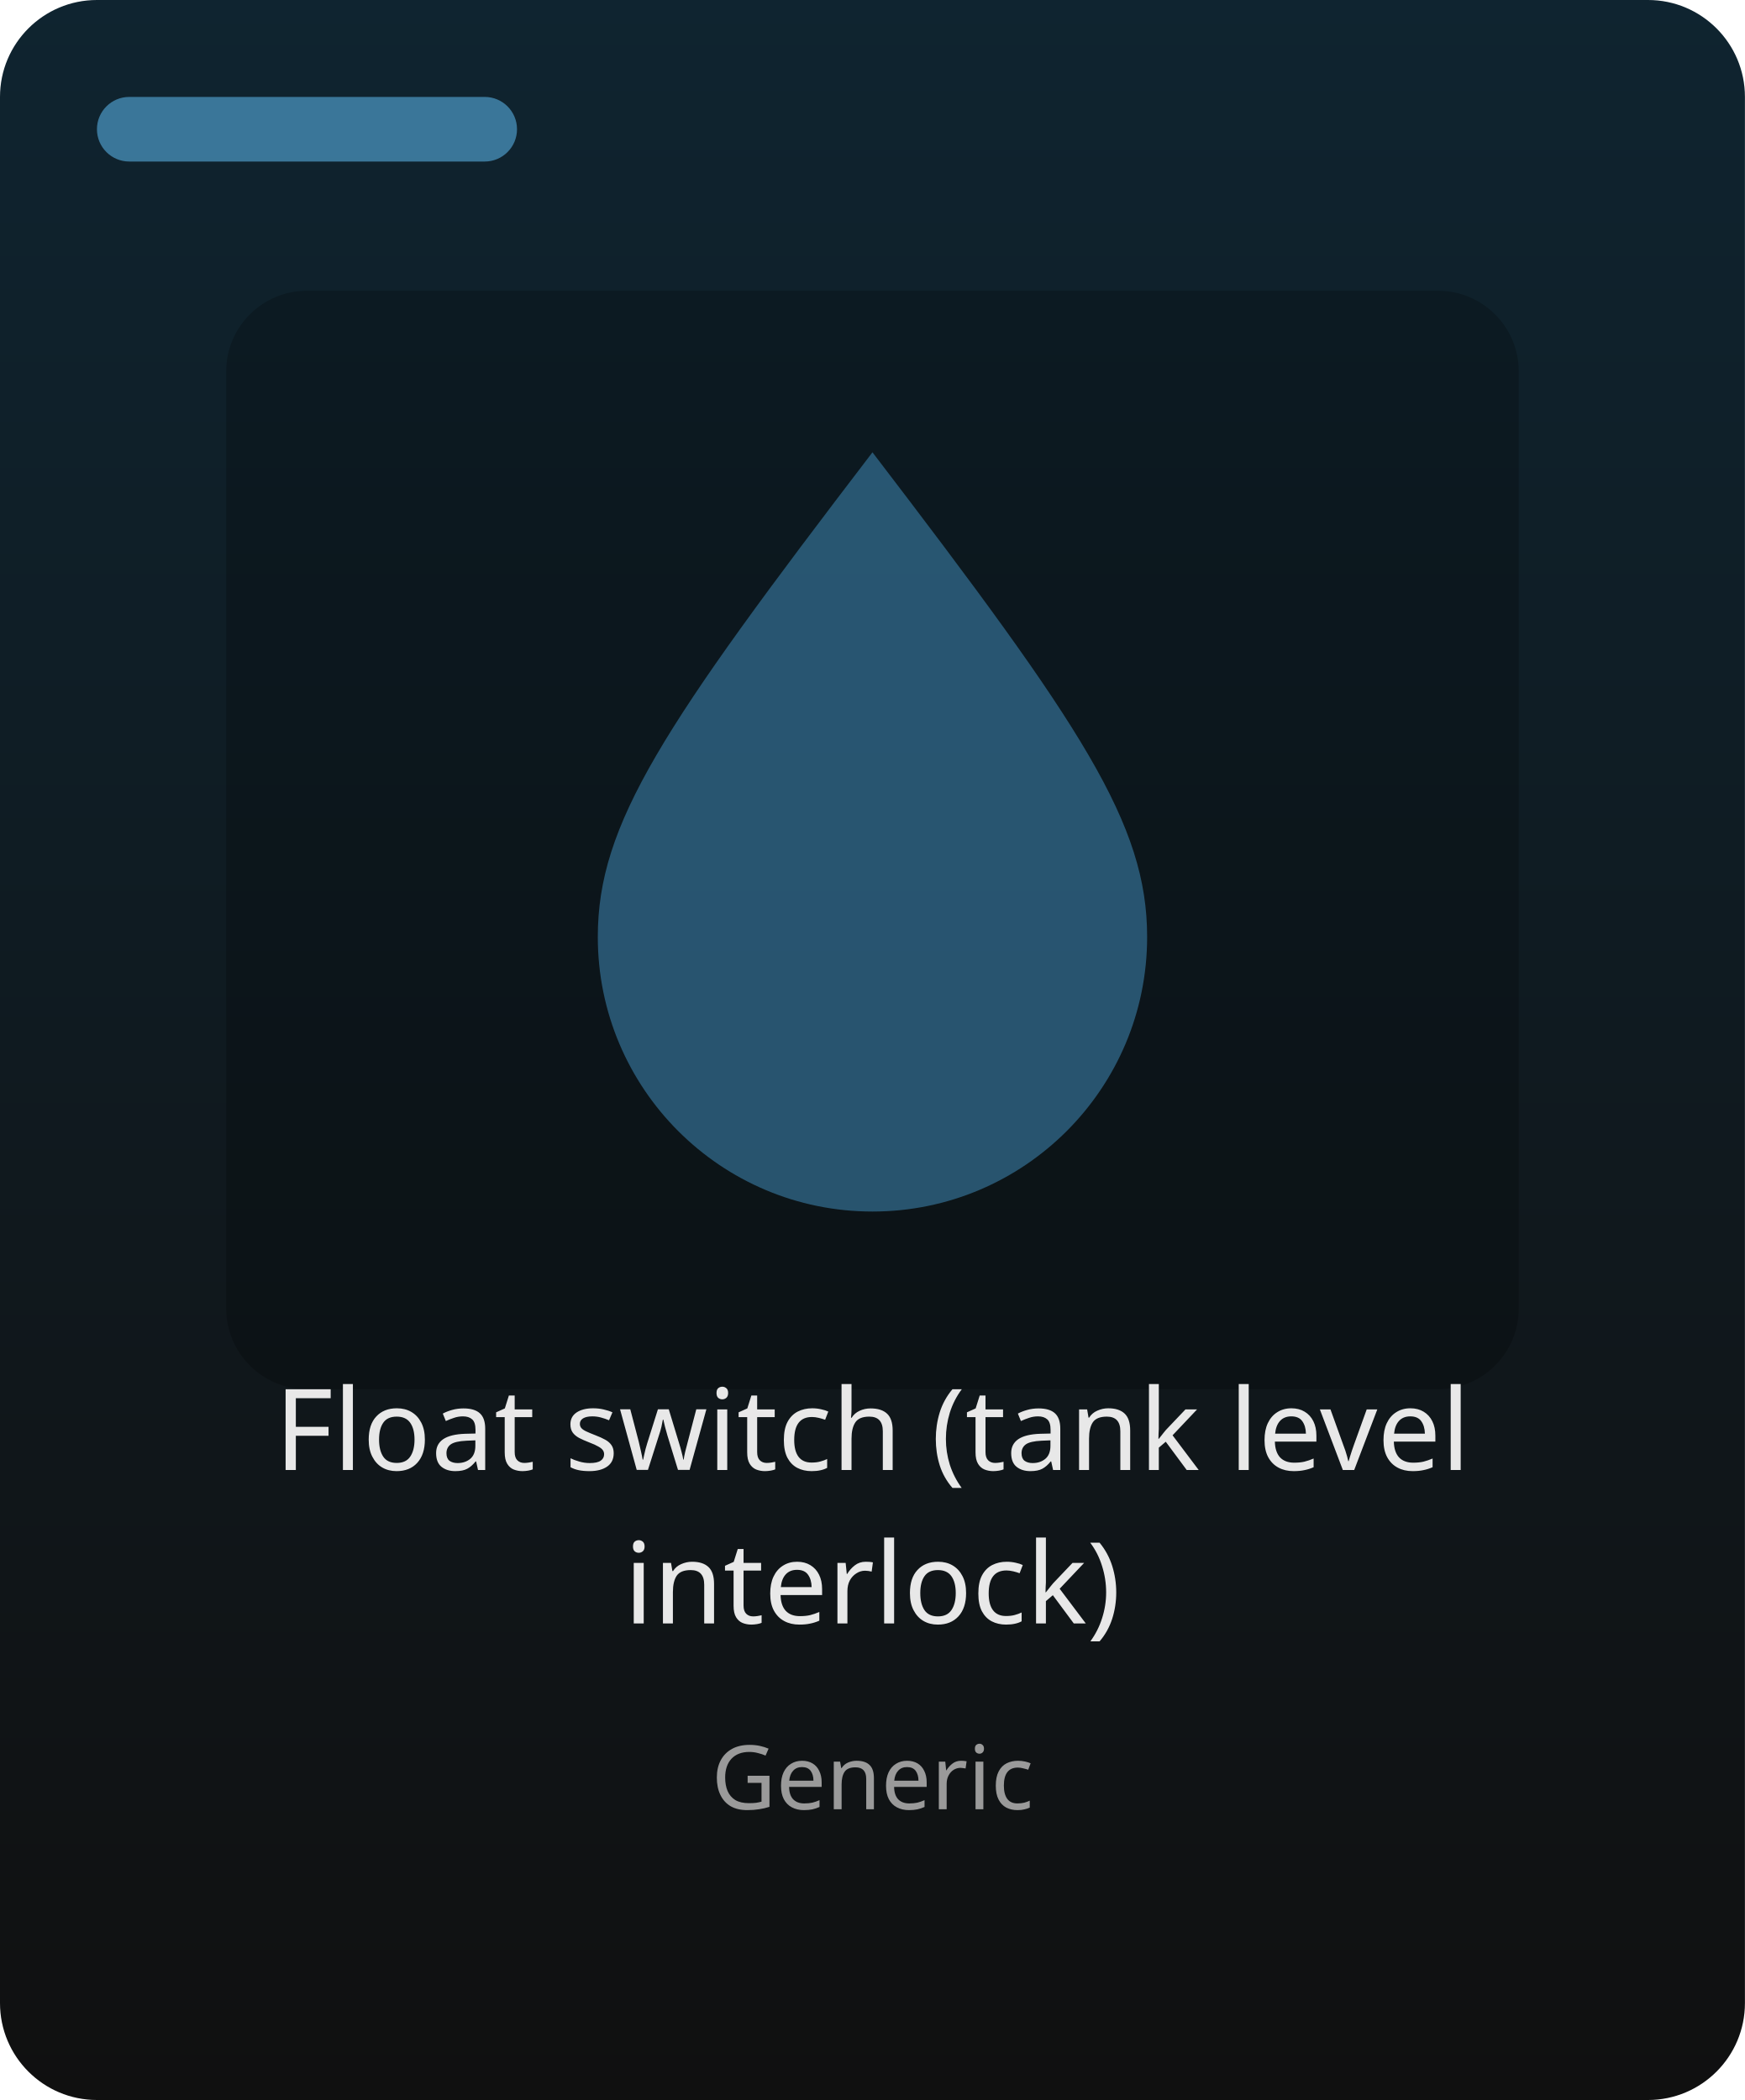
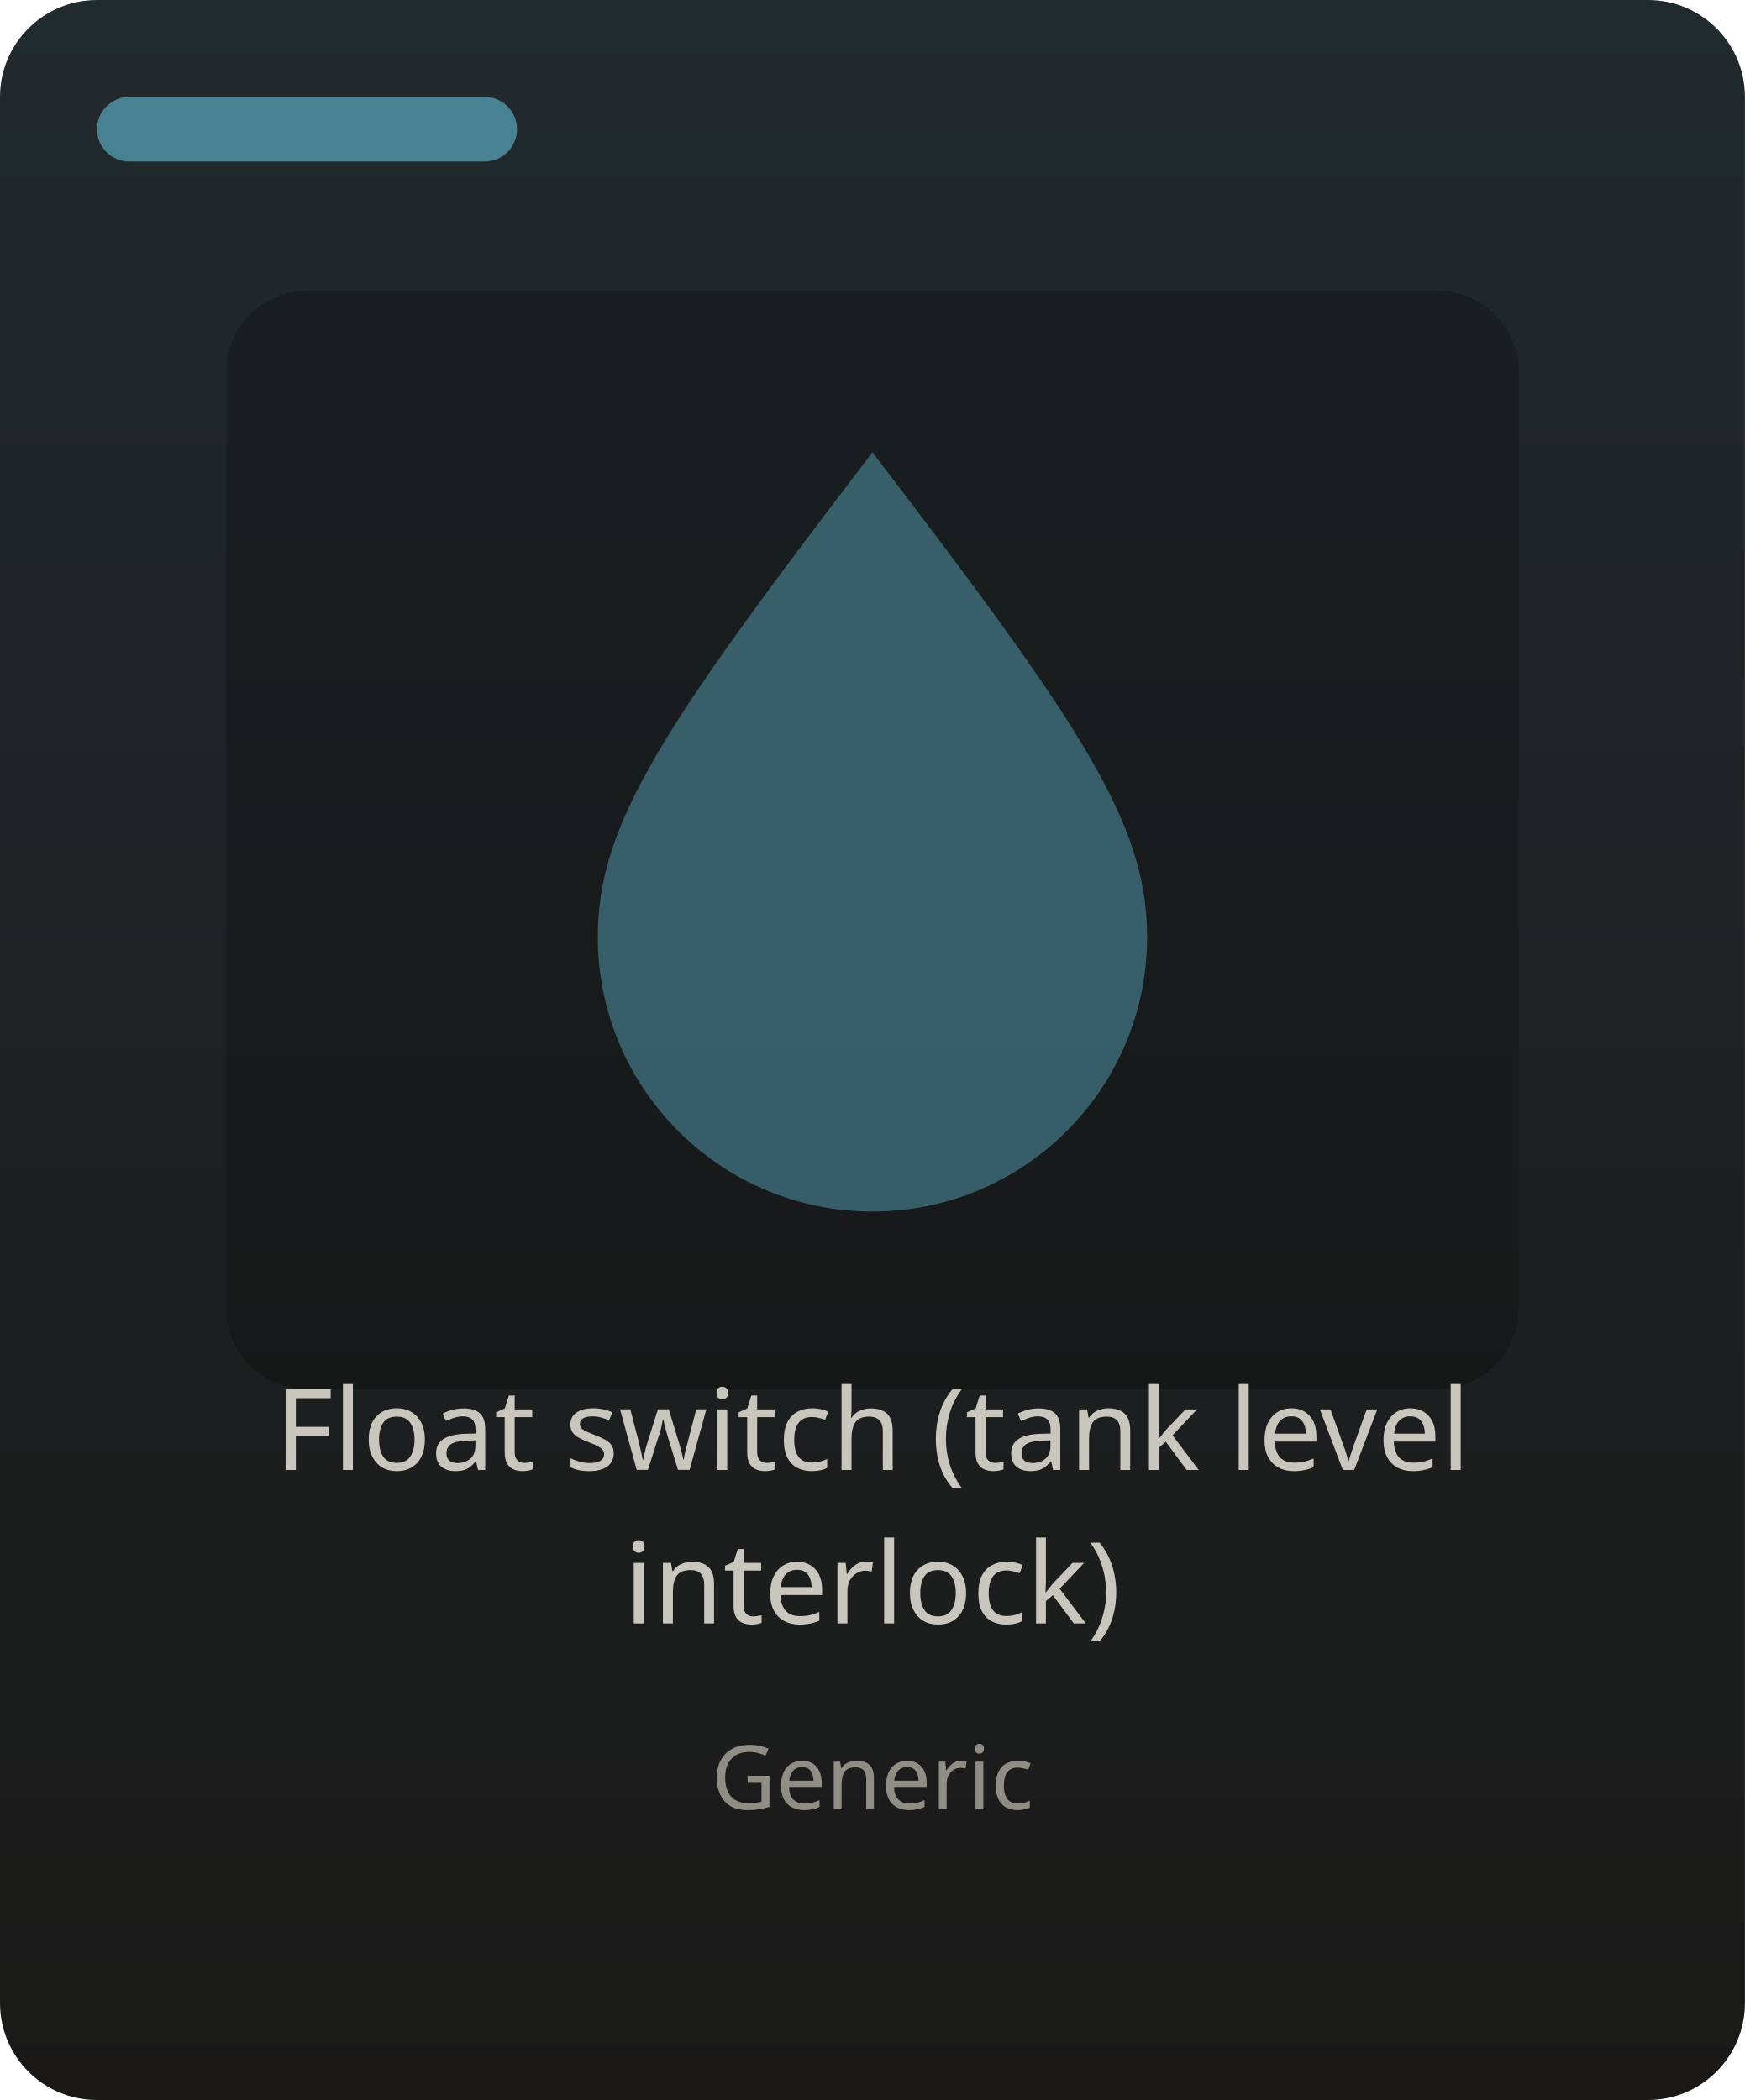
<svg xmlns="http://www.w3.org/2000/svg" viewBox="0 0 216 260" width="216" height="260" role="img" aria-label="Float switch (tank level interlock)">
  <defs>
    <linearGradient id="g" x1="0" y1="0" x2="0" y2="1">
-       <stop offset="0" stop-color="#0f2430" />
-       <stop offset="1" stop-color="#101010" />
+       <stop offset="0" stop-color="#212a2d" />
+       <stop offset="1" stop-color="#1a1918" />
    </linearGradient>
  </defs>
  <rect width="216" height="260" rx="12" fill="url(#g)" />
  <rect x="28" y="36" width="160" height="136" rx="10" fill="#000" opacity=".22" />
-   <path d="M108 56 c26 34 34 46 34 60 a34 34 0 0 1-68 0 c0-14 8-26 34-60z" fill="#3a7fa8" opacity=".6" />
-   <rect x="12" y="12" width="52" height="8" rx="4" fill="#3f7fa4" opacity=".9" />
-   <text x="108" y="182" text-anchor="middle" font-size="14" fill="#e8e8e8" font-family="ui-sans-serif,system-ui,sans-serif">Float switch (tank level</text>
-   <text x="108" y="201" text-anchor="middle" font-size="14" fill="#e8e8e8" font-family="ui-sans-serif,system-ui,sans-serif">interlock)</text>
-   <text x="108" y="224" text-anchor="middle" font-size="11" fill="#9a9a9a" font-family="ui-sans-serif,system-ui,sans-serif">Generic</text>
+   <path d="M108 56 c26 34 34 46 34 60 a34 34 0 0 1-68 0 c0-14 8-26 34-60z" fill="#4d8b9c" opacity=".6" />
+   <rect x="12" y="12" width="52" height="8" rx="4" fill="#4d8b9c" opacity=".9" />
+   <text x="108" y="182" text-anchor="middle" font-size="14" fill="#c9c6bd" font-family="ui-sans-serif,system-ui,sans-serif">Float switch (tank level</text>
+   <text x="108" y="201" text-anchor="middle" font-size="14" fill="#c9c6bd" font-family="ui-sans-serif,system-ui,sans-serif">interlock)</text>
+   <text x="108" y="224" text-anchor="middle" font-size="11" fill="#908d85" font-family="ui-sans-serif,system-ui,sans-serif">Generic</text>
</svg>
